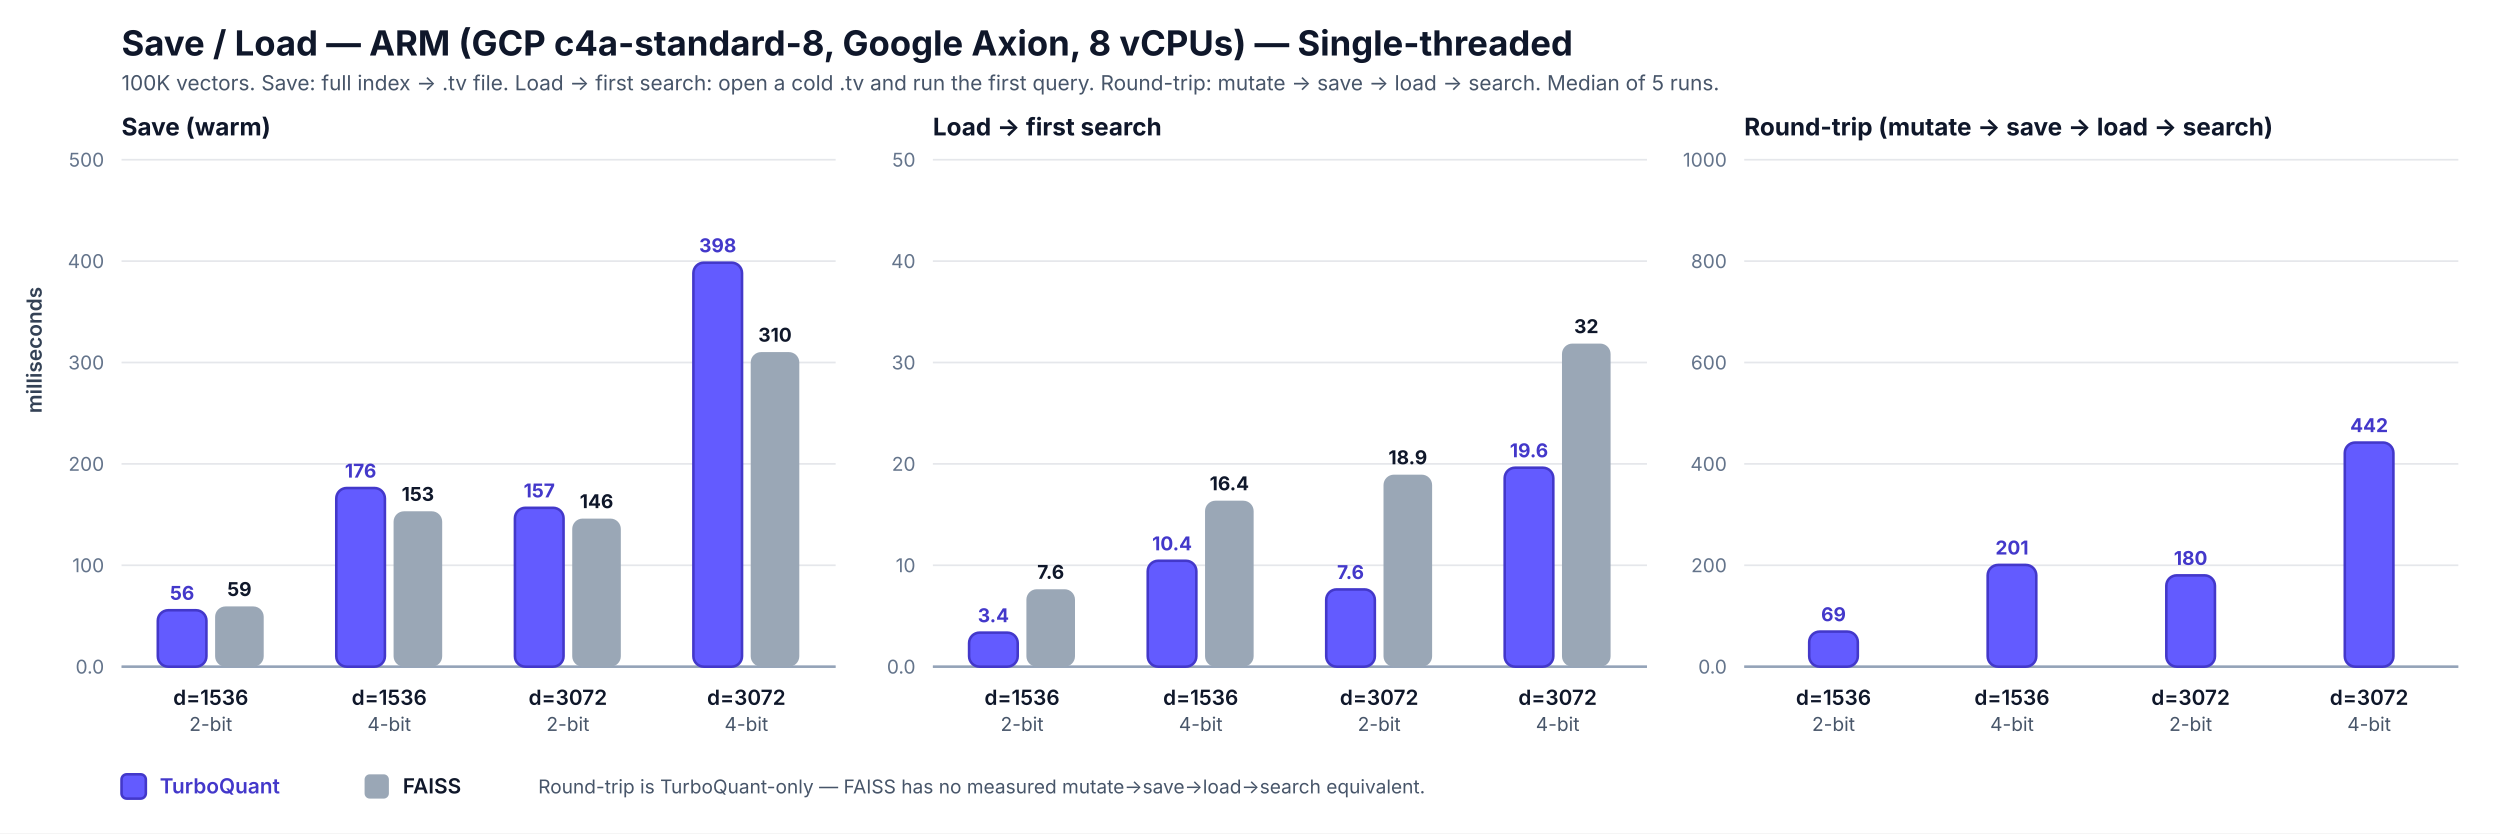
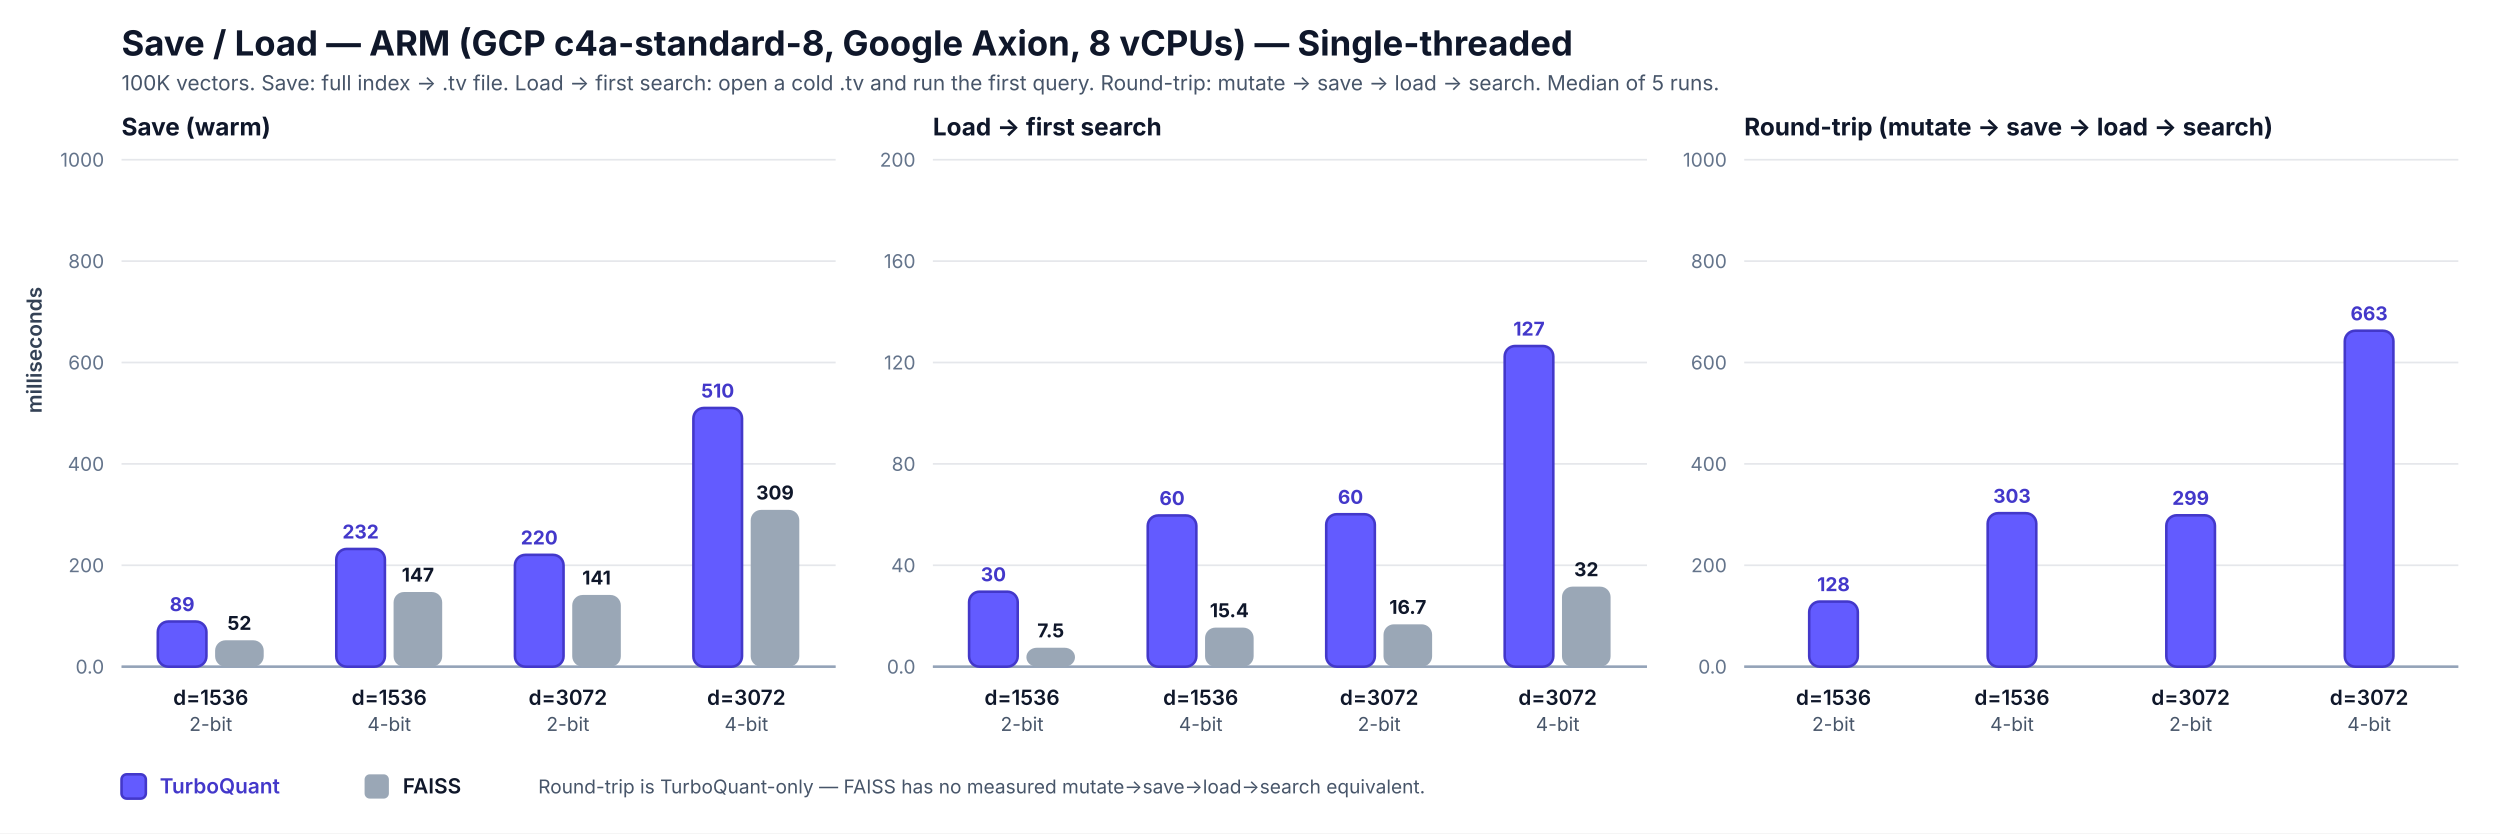
<svg xmlns="http://www.w3.org/2000/svg" width="1440" height="480" viewBox="0 0 1440 480" role="img" aria-label="Persist — ARM (GCP c4a-standard-8, Google Axion, 8 vCPUs) — Single-threaded">
  <style>
  .title { font: 700 20px -apple-system, BlinkMacSystemFont, "Segoe UI", sans-serif; fill: #0f172a; }
  .subtitle { font: 400 12px -apple-system, BlinkMacSystemFont, "Segoe UI", sans-serif; fill: #475569; }
  .panel { font: 700 14px -apple-system, BlinkMacSystemFont, "Segoe UI", sans-serif; fill: #0f172a; }
  .label { font: 600 12px -apple-system, BlinkMacSystemFont, "Segoe UI", sans-serif; fill: #0f172a; }
  .secondary { font: 400 11px -apple-system, BlinkMacSystemFont, "Segoe UI", sans-serif; fill: #475569; }
  .tick { font: 400 11px -apple-system, BlinkMacSystemFont, "Segoe UI", sans-serif; fill: #64748b; }
  .value { font: 700 11px -apple-system, BlinkMacSystemFont, "Segoe UI", sans-serif; fill: #0f172a; }
  .value-accent { font: 700 11px -apple-system, BlinkMacSystemFont, "Segoe UI", sans-serif; fill: #4338ca; }
  .axis { font: 600 12px -apple-system, BlinkMacSystemFont, "Segoe UI", sans-serif; fill: #334155; }
  .legend { font: 600 12px -apple-system, BlinkMacSystemFont, "Segoe UI", sans-serif; fill: #0f172a; }
</style>
  <rect width="100%" height="100%" fill="#ffffff" />
  <text x="70" y="32" class="title">Save / Load — ARM (GCP c4a-standard-8, Google Axion, 8 vCPUs) — Single-threaded</text>
  <text x="70" y="52" class="subtitle">100K vectors. Save: full index → .tv file. Load → first search: open a cold .tv and run the first query. Round-trip: mutate → save → load → search. Median of 5 runs.</text>
  <line x1="70.0" y1="384.0" x2="481.333" y2="384.0" stroke="#e5e7eb" stroke-width="1" />
  <text x="60.0" y="388.0" text-anchor="end" class="tick">0.0</text>
  <line x1="70.0" y1="325.6" x2="481.333" y2="325.6" stroke="#e5e7eb" stroke-width="1" />
-   <text x="60.0" y="329.6" text-anchor="end" class="tick">100</text>
+   <text x="60.0" y="329.6" text-anchor="end" class="tick">200</text>
  <line x1="70.0" y1="267.2" x2="481.333" y2="267.2" stroke="#e5e7eb" stroke-width="1" />
-   <text x="60.0" y="271.2" text-anchor="end" class="tick">200</text>
+   <text x="60.0" y="271.2" text-anchor="end" class="tick">400</text>
  <line x1="70.0" y1="208.8" x2="481.333" y2="208.8" stroke="#e5e7eb" stroke-width="1" />
-   <text x="60.0" y="212.8" text-anchor="end" class="tick">300</text>
+   <text x="60.0" y="212.8" text-anchor="end" class="tick">600</text>
  <line x1="70.0" y1="150.4" x2="481.333" y2="150.4" stroke="#e5e7eb" stroke-width="1" />
-   <text x="60.0" y="154.4" text-anchor="end" class="tick">400</text>
+   <text x="60.0" y="154.4" text-anchor="end" class="tick">800</text>
  <line x1="70.0" y1="92.0" x2="481.333" y2="92.0" stroke="#e5e7eb" stroke-width="1" />
-   <text x="60.0" y="96.0" text-anchor="end" class="tick">500</text>
+   <text x="60.0" y="96.0" text-anchor="end" class="tick">1000</text>
  <line x1="70.0" y1="384.0" x2="481.333" y2="384.0" stroke="#94a3b8" stroke-width="1.5" />
  <text x="70.0" y="78" class="panel">Save (warm)</text>
-   <rect x="90.9" y="351.5" width="28" height="32.5" rx="6" fill="#635bff" stroke="#4338ca" stroke-width="1.5" />
-   <text x="104.9" y="345.5" text-anchor="middle" class="value-accent">56</text>
-   <rect x="123.9" y="349.3" width="28" height="34.7" rx="6" fill="#9aa7b6" />
-   <text x="137.9" y="343.3" text-anchor="middle" class="value">59</text>
+   <rect x="90.9" y="358.0" width="28" height="26.0" rx="6" fill="#635bff" stroke="#4338ca" stroke-width="1.5" />
+   <text x="104.9" y="352.0" text-anchor="middle" class="value-accent">89</text>
+   <rect x="123.9" y="368.8" width="28" height="15.2" rx="6" fill="#9aa7b6" />
+   <text x="137.9" y="362.8" text-anchor="middle" class="value">52</text>
  <text x="121.4" y="406" text-anchor="middle" class="label">d=1536</text>
  <text x="121.4" y="421" text-anchor="middle" class="secondary">2-bit</text>
-   <rect x="193.7" y="281.1" width="28" height="102.9" rx="6" fill="#635bff" stroke="#4338ca" stroke-width="1.5" />
-   <text x="207.7" y="275.1" text-anchor="middle" class="value-accent">176</text>
-   <rect x="226.7" y="294.5" width="28" height="89.5" rx="6" fill="#9aa7b6" />
-   <text x="240.7" y="288.5" text-anchor="middle" class="value">153</text>
+   <rect x="193.7" y="316.2" width="28" height="67.8" rx="6" fill="#635bff" stroke="#4338ca" stroke-width="1.5" />
+   <text x="207.7" y="310.2" text-anchor="middle" class="value-accent">232</text>
+   <rect x="226.7" y="341.0" width="28" height="43.0" rx="6" fill="#9aa7b6" />
+   <text x="240.7" y="335.0" text-anchor="middle" class="value">147</text>
  <text x="224.2" y="406" text-anchor="middle" class="label">d=1536</text>
  <text x="224.2" y="421" text-anchor="middle" class="secondary">4-bit</text>
-   <rect x="296.6" y="292.5" width="28" height="91.5" rx="6" fill="#635bff" stroke="#4338ca" stroke-width="1.5" />
-   <text x="310.6" y="286.5" text-anchor="middle" class="value-accent">157</text>
-   <rect x="329.6" y="298.7" width="28" height="85.3" rx="6" fill="#9aa7b6" />
-   <text x="343.6" y="292.7" text-anchor="middle" class="value">146</text>
+   <rect x="296.6" y="319.6" width="28" height="64.4" rx="6" fill="#635bff" stroke="#4338ca" stroke-width="1.5" />
+   <text x="310.6" y="313.6" text-anchor="middle" class="value-accent">220</text>
+   <rect x="329.6" y="342.7" width="28" height="41.3" rx="6" fill="#9aa7b6" />
+   <text x="343.6" y="336.7" text-anchor="middle" class="value">141</text>
  <text x="327.1" y="406" text-anchor="middle" class="label">d=3072</text>
  <text x="327.1" y="421" text-anchor="middle" class="secondary">2-bit</text>
-   <rect x="399.4" y="151.3" width="28" height="232.7" rx="6" fill="#635bff" stroke="#4338ca" stroke-width="1.5" />
-   <text x="413.4" y="145.3" text-anchor="middle" class="value-accent">398</text>
-   <rect x="432.4" y="202.8" width="28" height="181.2" rx="6" fill="#9aa7b6" />
-   <text x="446.4" y="196.8" text-anchor="middle" class="value">310</text>
+   <rect x="399.4" y="235.0" width="28" height="149.0" rx="6" fill="#635bff" stroke="#4338ca" stroke-width="1.5" />
+   <text x="413.4" y="229.0" text-anchor="middle" class="value-accent">510</text>
+   <rect x="432.4" y="293.7" width="28" height="90.3" rx="6" fill="#9aa7b6" />
+   <text x="446.4" y="287.7" text-anchor="middle" class="value">309</text>
  <text x="429.9" y="406" text-anchor="middle" class="label">d=3072</text>
  <text x="429.9" y="421" text-anchor="middle" class="secondary">4-bit</text>
  <line x1="537.333" y1="384.0" x2="948.667" y2="384.0" stroke="#e5e7eb" stroke-width="1" />
  <text x="527.333" y="388.0" text-anchor="end" class="tick">0.0</text>
  <line x1="537.333" y1="325.6" x2="948.667" y2="325.6" stroke="#e5e7eb" stroke-width="1" />
-   <text x="527.333" y="329.6" text-anchor="end" class="tick">10</text>
+   <text x="527.333" y="329.6" text-anchor="end" class="tick">40</text>
  <line x1="537.333" y1="267.2" x2="948.667" y2="267.2" stroke="#e5e7eb" stroke-width="1" />
-   <text x="527.333" y="271.2" text-anchor="end" class="tick">20</text>
+   <text x="527.333" y="271.2" text-anchor="end" class="tick">80</text>
  <line x1="537.333" y1="208.8" x2="948.667" y2="208.8" stroke="#e5e7eb" stroke-width="1" />
-   <text x="527.333" y="212.8" text-anchor="end" class="tick">30</text>
+   <text x="527.333" y="212.8" text-anchor="end" class="tick">120</text>
  <line x1="537.333" y1="150.4" x2="948.667" y2="150.4" stroke="#e5e7eb" stroke-width="1" />
-   <text x="527.333" y="154.4" text-anchor="end" class="tick">40</text>
+   <text x="527.333" y="154.4" text-anchor="end" class="tick">160</text>
  <line x1="537.333" y1="92.0" x2="948.667" y2="92.0" stroke="#e5e7eb" stroke-width="1" />
-   <text x="527.333" y="96.0" text-anchor="end" class="tick">50</text>
+   <text x="527.333" y="96.0" text-anchor="end" class="tick">200</text>
  <line x1="537.333" y1="384.0" x2="948.667" y2="384.0" stroke="#94a3b8" stroke-width="1.5" />
  <text x="537.333" y="78" class="panel">Load → first search</text>
-   <rect x="558.2" y="364.4" width="28" height="19.6" rx="6" fill="#635bff" stroke="#4338ca" stroke-width="1.5" />
-   <text x="572.2" y="358.4" text-anchor="middle" class="value-accent">3.4</text>
-   <rect x="591.2" y="339.4" width="28" height="44.6" rx="6" fill="#9aa7b6" />
-   <text x="605.2" y="333.4" text-anchor="middle" class="value">7.6</text>
+   <rect x="558.2" y="340.8" width="28" height="43.2" rx="6" fill="#635bff" stroke="#4338ca" stroke-width="1.5" />
+   <text x="572.2" y="334.8" text-anchor="middle" class="value-accent">30</text>
+   <rect x="591.2" y="373.1" width="28" height="10.9" rx="6" fill="#9aa7b6" />
+   <text x="605.2" y="367.1" text-anchor="middle" class="value">7.5</text>
  <text x="588.7" y="406" text-anchor="middle" class="label">d=1536</text>
  <text x="588.7" y="421" text-anchor="middle" class="secondary">2-bit</text>
-   <rect x="661.1" y="323.0" width="28" height="61.0" rx="6" fill="#635bff" stroke="#4338ca" stroke-width="1.5" />
-   <text x="675.1" y="317.0" text-anchor="middle" class="value-accent">10.4</text>
-   <rect x="694.1" y="288.4" width="28" height="95.6" rx="6" fill="#9aa7b6" />
-   <text x="708.1" y="282.4" text-anchor="middle" class="value">16.4</text>
+   <rect x="661.1" y="296.9" width="28" height="87.1" rx="6" fill="#635bff" stroke="#4338ca" stroke-width="1.5" />
+   <text x="675.1" y="290.9" text-anchor="middle" class="value-accent">60</text>
+   <rect x="694.1" y="361.5" width="28" height="22.5" rx="6" fill="#9aa7b6" />
+   <text x="708.1" y="355.5" text-anchor="middle" class="value">15.4</text>
  <text x="691.6" y="406" text-anchor="middle" class="label">d=1536</text>
  <text x="691.6" y="421" text-anchor="middle" class="secondary">4-bit</text>
-   <rect x="763.9" y="339.5" width="28" height="44.5" rx="6" fill="#635bff" stroke="#4338ca" stroke-width="1.5" />
-   <text x="777.9" y="333.5" text-anchor="middle" class="value-accent">7.6</text>
-   <rect x="796.9" y="273.4" width="28" height="110.6" rx="6" fill="#9aa7b6" />
-   <text x="810.9" y="267.4" text-anchor="middle" class="value">18.9</text>
+   <rect x="763.9" y="296.2" width="28" height="87.8" rx="6" fill="#635bff" stroke="#4338ca" stroke-width="1.5" />
+   <text x="777.9" y="290.2" text-anchor="middle" class="value-accent">60</text>
+   <rect x="796.9" y="359.6" width="28" height="24.4" rx="6" fill="#9aa7b6" />
+   <text x="810.9" y="353.6" text-anchor="middle" class="value">16.7</text>
  <text x="794.4" y="406" text-anchor="middle" class="label">d=3072</text>
  <text x="794.4" y="421" text-anchor="middle" class="secondary">2-bit</text>
-   <rect x="866.7" y="269.4" width="28" height="114.6" rx="6" fill="#635bff" stroke="#4338ca" stroke-width="1.5" />
-   <text x="880.7" y="263.4" text-anchor="middle" class="value-accent">19.6</text>
-   <rect x="899.7" y="197.9" width="28" height="186.1" rx="6" fill="#9aa7b6" />
-   <text x="913.7" y="191.9" text-anchor="middle" class="value">32</text>
+   <rect x="866.7" y="199.3" width="28" height="184.7" rx="6" fill="#635bff" stroke="#4338ca" stroke-width="1.5" />
+   <text x="880.7" y="193.3" text-anchor="middle" class="value-accent">127</text>
+   <rect x="899.7" y="337.9" width="28" height="46.1" rx="6" fill="#9aa7b6" />
+   <text x="913.7" y="331.9" text-anchor="middle" class="value">32</text>
  <text x="897.2" y="406" text-anchor="middle" class="label">d=3072</text>
  <text x="897.2" y="421" text-anchor="middle" class="secondary">4-bit</text>
  <line x1="1004.667" y1="384.0" x2="1416.0" y2="384.0" stroke="#e5e7eb" stroke-width="1" />
  <text x="994.667" y="388.0" text-anchor="end" class="tick">0.0</text>
  <line x1="1004.667" y1="325.6" x2="1416.0" y2="325.6" stroke="#e5e7eb" stroke-width="1" />
  <text x="994.667" y="329.6" text-anchor="end" class="tick">200</text>
  <line x1="1004.667" y1="267.2" x2="1416.0" y2="267.2" stroke="#e5e7eb" stroke-width="1" />
  <text x="994.667" y="271.2" text-anchor="end" class="tick">400</text>
  <line x1="1004.667" y1="208.8" x2="1416.0" y2="208.8" stroke="#e5e7eb" stroke-width="1" />
  <text x="994.667" y="212.8" text-anchor="end" class="tick">600</text>
  <line x1="1004.667" y1="150.4" x2="1416.0" y2="150.4" stroke="#e5e7eb" stroke-width="1" />
  <text x="994.667" y="154.4" text-anchor="end" class="tick">800</text>
  <line x1="1004.667" y1="92.0" x2="1416.0" y2="92.0" stroke="#e5e7eb" stroke-width="1" />
  <text x="994.667" y="96.0" text-anchor="end" class="tick">1000</text>
  <line x1="1004.667" y1="384.0" x2="1416.0" y2="384.0" stroke="#94a3b8" stroke-width="1.5" />
  <text x="1004.667" y="78" class="panel">Round-trip (mutate → save → load → search)</text>
-   <rect x="1042.1" y="363.8" width="28" height="20.2" rx="6" fill="#635bff" stroke="#4338ca" stroke-width="1.5" />
-   <text x="1056.1" y="357.8" text-anchor="middle" class="value-accent">69</text>
+   <rect x="1042.1" y="346.5" width="28" height="37.5" rx="6" fill="#635bff" stroke="#4338ca" stroke-width="1.5" />
+   <text x="1056.1" y="340.5" text-anchor="middle" class="value-accent">128</text>
  <text x="1056.1" y="406" text-anchor="middle" class="label">d=1536</text>
  <text x="1056.1" y="421" text-anchor="middle" class="secondary">2-bit</text>
-   <rect x="1144.9" y="325.4" width="28" height="58.6" rx="6" fill="#635bff" stroke="#4338ca" stroke-width="1.5" />
-   <text x="1158.9" y="319.4" text-anchor="middle" class="value-accent">201</text>
+   <rect x="1144.9" y="295.6" width="28" height="88.4" rx="6" fill="#635bff" stroke="#4338ca" stroke-width="1.5" />
+   <text x="1158.9" y="289.6" text-anchor="middle" class="value-accent">303</text>
  <text x="1158.9" y="406" text-anchor="middle" class="label">d=1536</text>
  <text x="1158.9" y="421" text-anchor="middle" class="secondary">4-bit</text>
-   <rect x="1247.8" y="331.4" width="28" height="52.6" rx="6" fill="#635bff" stroke="#4338ca" stroke-width="1.5" />
-   <text x="1261.8" y="325.4" text-anchor="middle" class="value-accent">180</text>
+   <rect x="1247.8" y="296.8" width="28" height="87.2" rx="6" fill="#635bff" stroke="#4338ca" stroke-width="1.5" />
+   <text x="1261.8" y="290.8" text-anchor="middle" class="value-accent">299</text>
  <text x="1261.8" y="406" text-anchor="middle" class="label">d=3072</text>
  <text x="1261.8" y="421" text-anchor="middle" class="secondary">2-bit</text>
-   <rect x="1350.6" y="254.9" width="28" height="129.1" rx="6" fill="#635bff" stroke="#4338ca" stroke-width="1.5" />
-   <text x="1364.6" y="248.9" text-anchor="middle" class="value-accent">442</text>
+   <rect x="1350.6" y="190.5" width="28" height="193.5" rx="6" fill="#635bff" stroke="#4338ca" stroke-width="1.5" />
+   <text x="1364.6" y="184.5" text-anchor="middle" class="value-accent">663</text>
  <text x="1364.6" y="406" text-anchor="middle" class="label">d=3072</text>
  <text x="1364.6" y="421" text-anchor="middle" class="secondary">4-bit</text>
  <text x="24" y="238.0" transform="rotate(-90, 24, 238.0)" class="axis">milliseconds</text>
  <rect x="70" y="446" width="14" height="14" rx="3" fill="#635bff" stroke="#4338ca" stroke-width="1.5" />
  <text x="92" y="457" class="legend" style="fill: #4338ca;">TurboQuant</text>
  <rect x="210" y="446" width="14" height="14" rx="3" fill="#9aa7b6" />
  <text x="232" y="457" class="legend">FAISS</text>
  <text x="310" y="457" class="secondary">Round-trip is TurboQuant-only — FAISS has no measured mutate→save→load→search equivalent.</text>
</svg>
